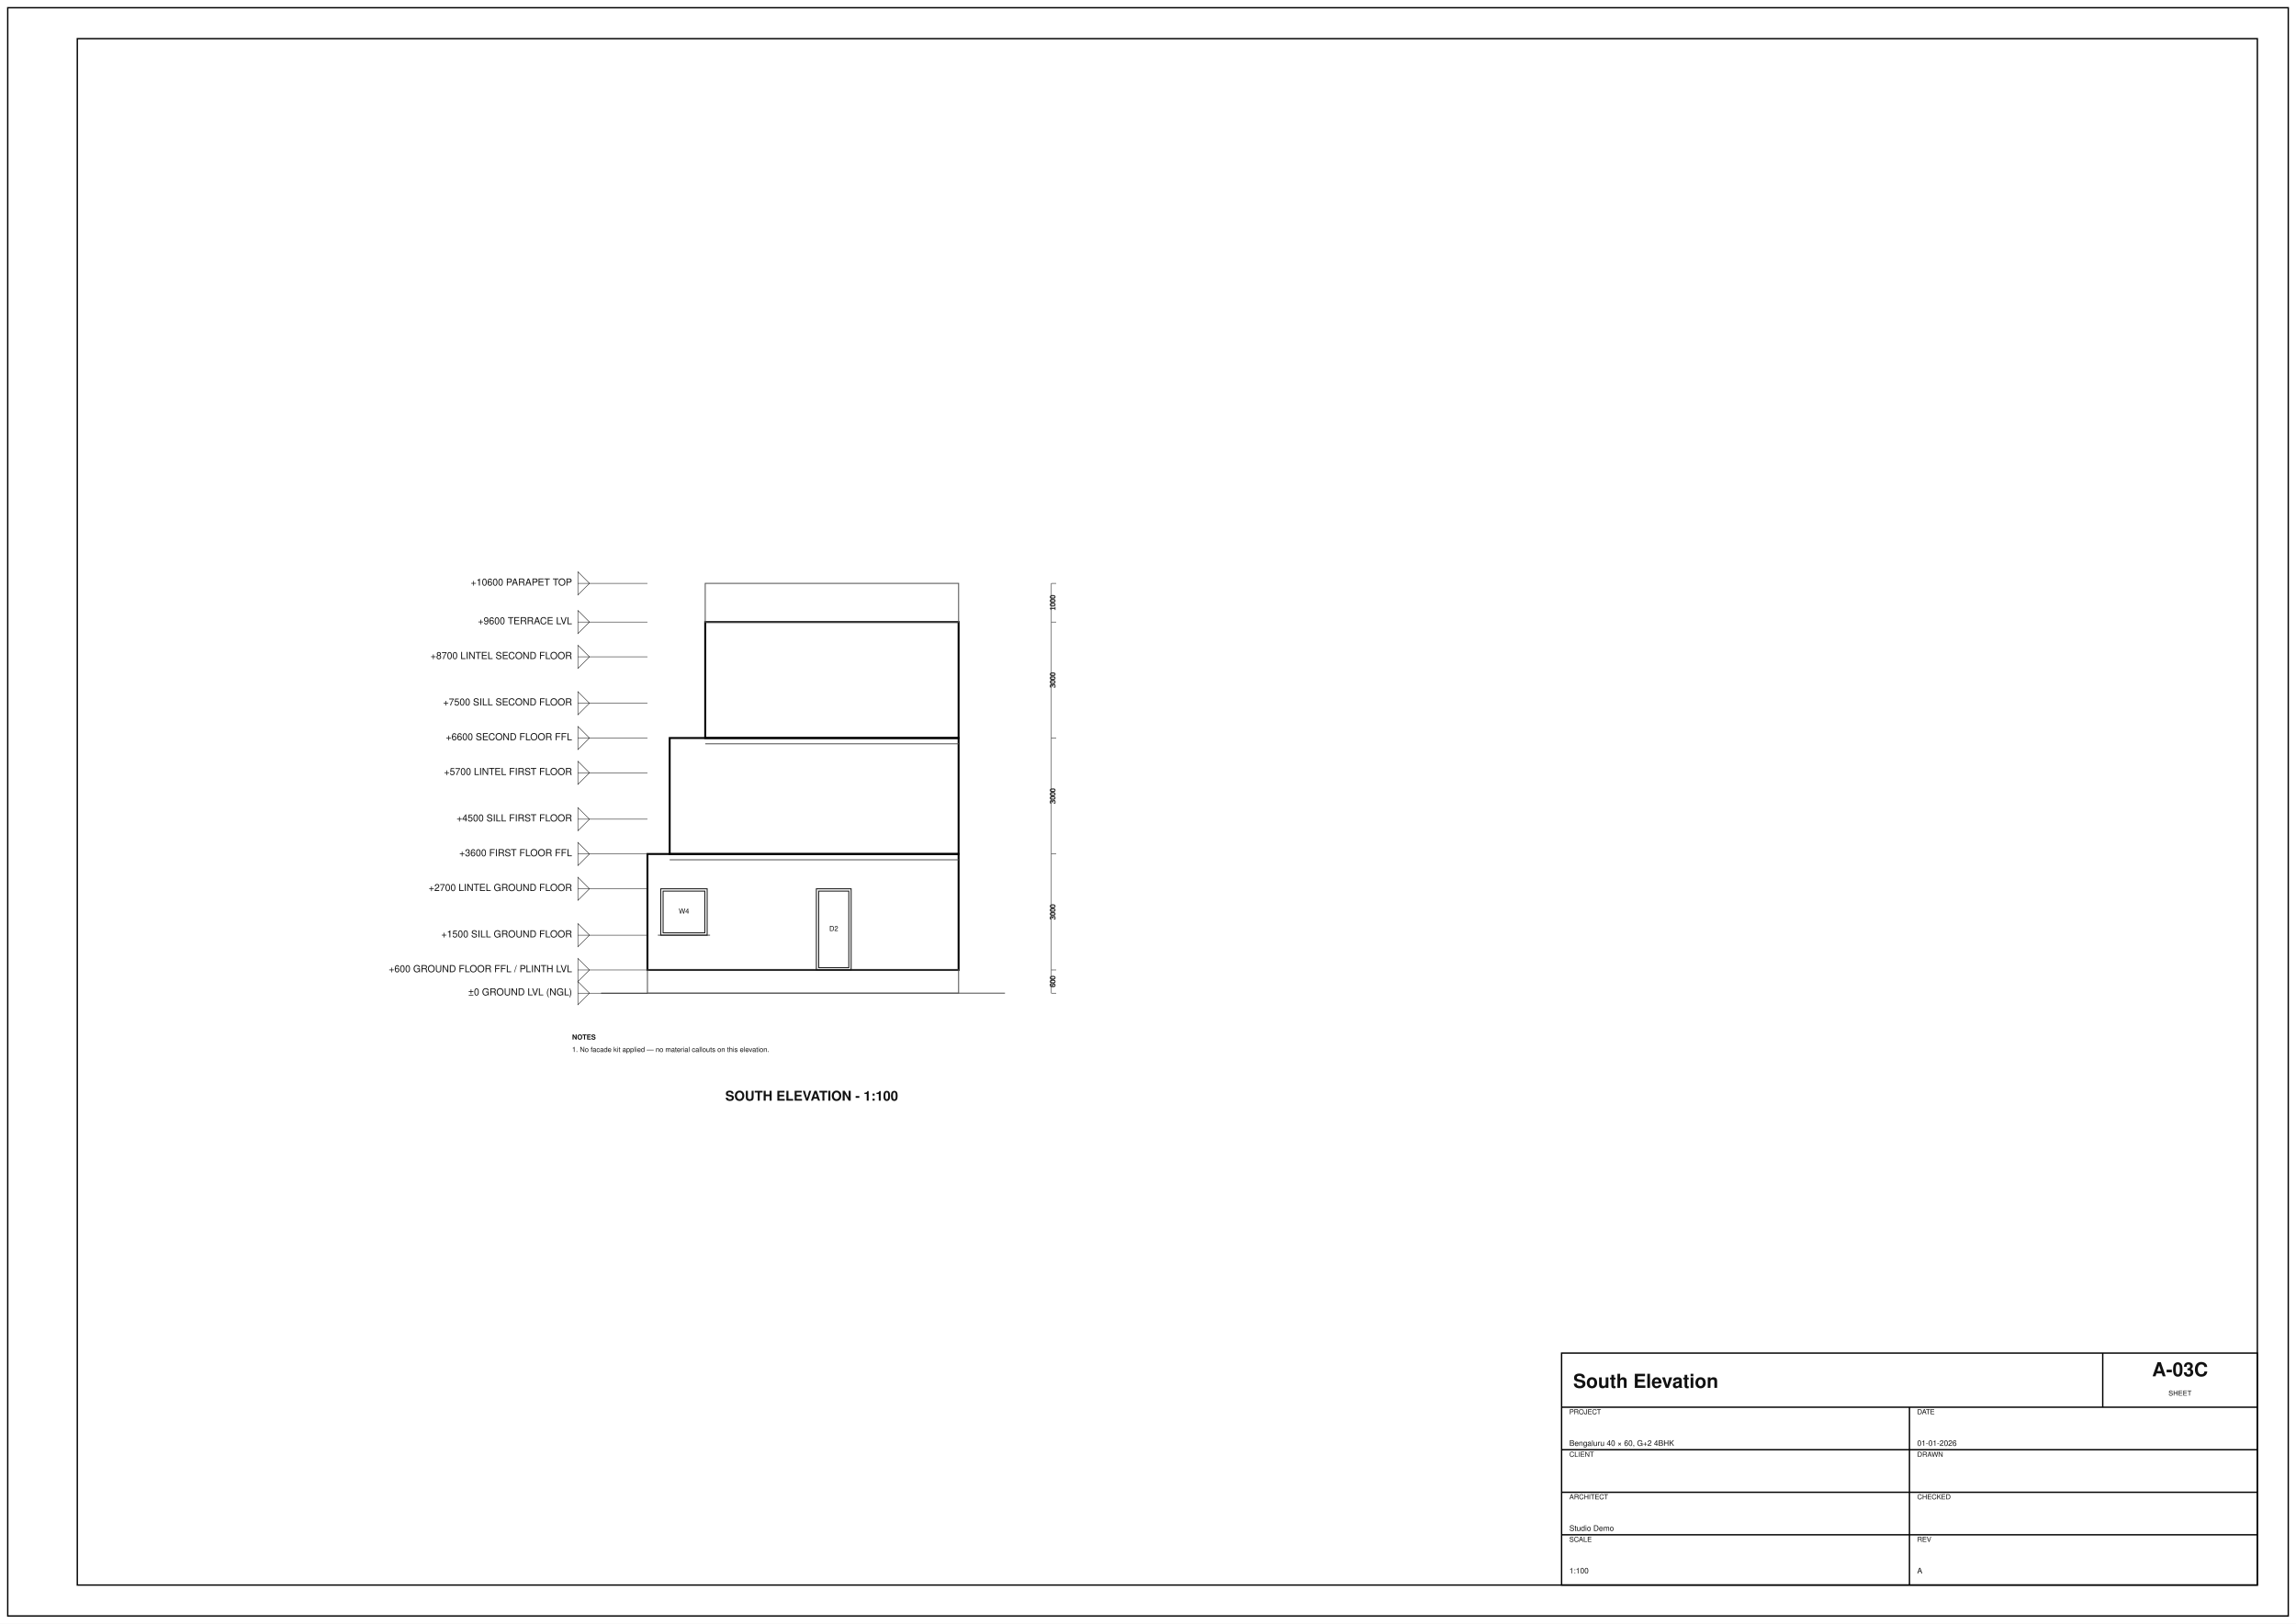
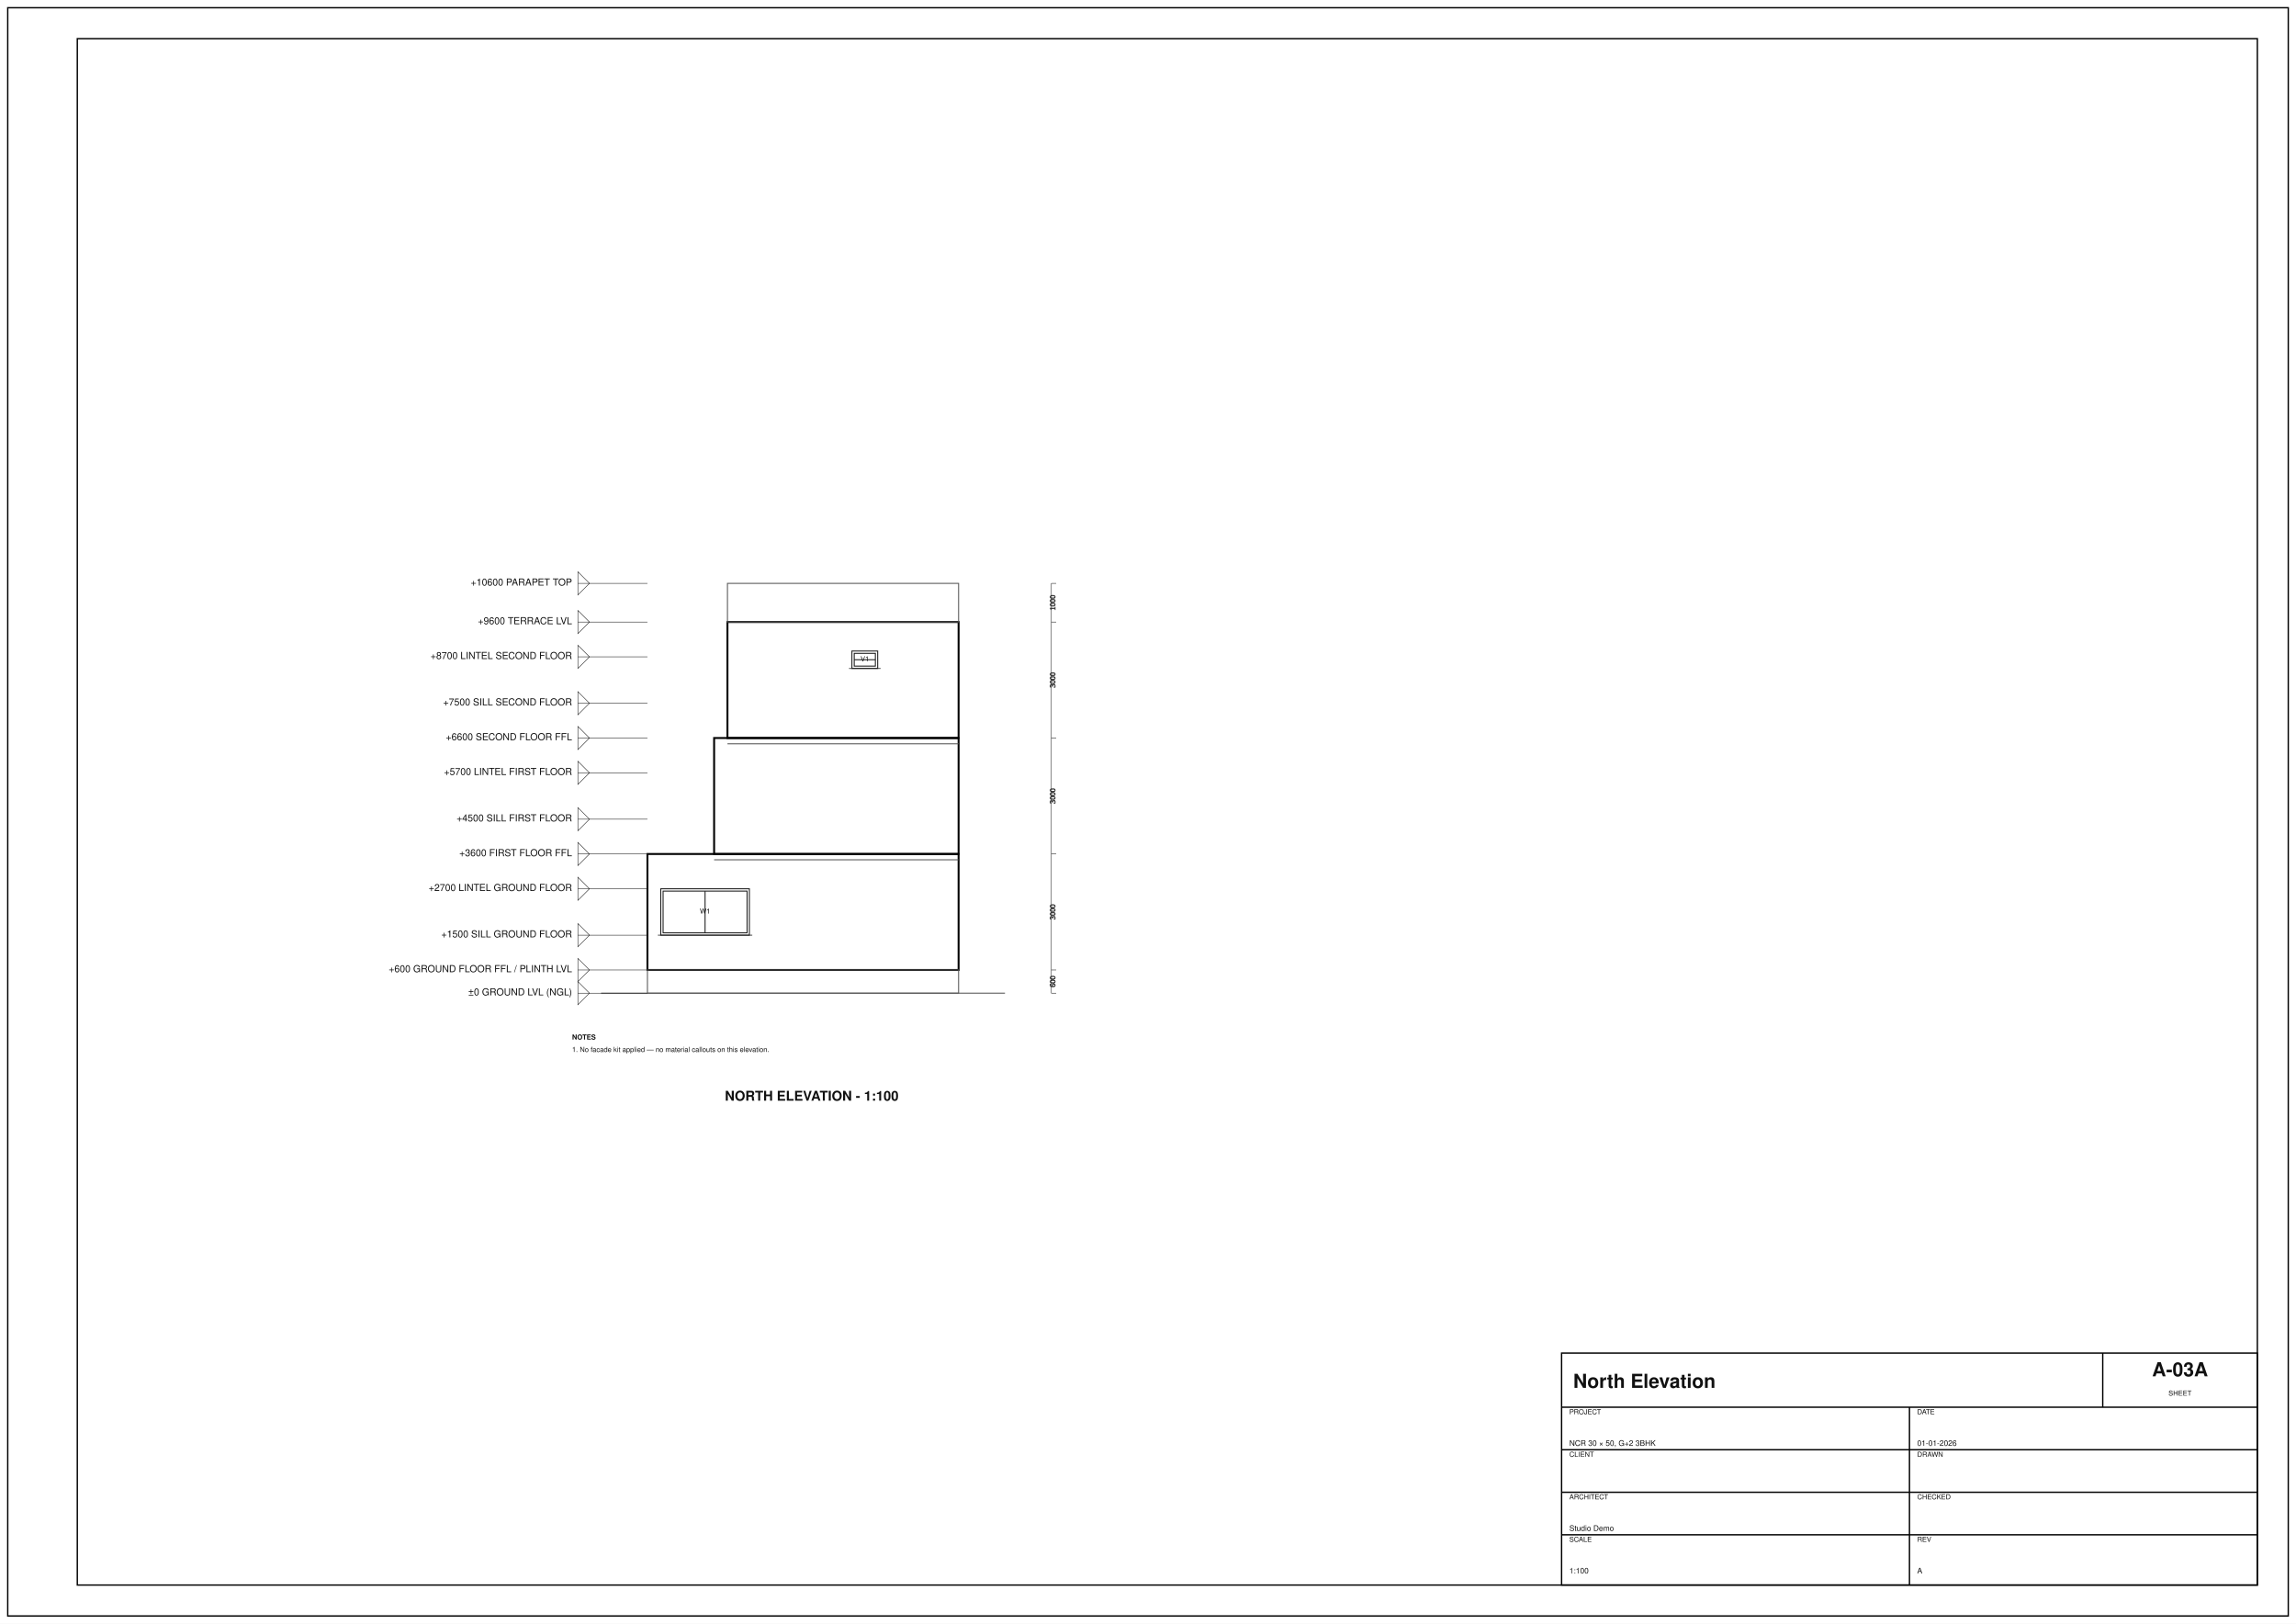
<svg xmlns="http://www.w3.org/2000/svg" width="594mm" height="420mm" viewBox="0 0 594 420" version="1.1">
  <rect x="0" y="0" width="594" height="420" fill="#ffffff" stroke="none" />
  <g id="g-frame">
    <g class="layer" data-layer="A-TEXT" stroke="#111111" stroke-width="0.180" fill="none" stroke-linecap="butt" stroke-linejoin="miter">
      <g font-family="Helvetica, Arial, sans-serif" fill="#111111" stroke="none">
-         <text x="407.000" y="359.000" font-size="5.000" text-anchor="start" dominant-baseline="alphabetic" font-weight="600">South Elevation</text>
-         <text x="564.000" y="356.000" font-size="5.000" text-anchor="middle" dominant-baseline="alphabetic" font-weight="600">A-03C</text>
+         <text x="407.000" y="359.000" font-size="5.000" text-anchor="start" dominant-baseline="alphabetic" font-weight="600">North Elevation</text>
+         <text x="564.000" y="356.000" font-size="5.000" text-anchor="middle" dominant-baseline="alphabetic" font-weight="600">A-03A</text>
        <text x="564.000" y="361.000" font-size="1.800" text-anchor="middle" dominant-baseline="alphabetic">SHEET</text>
        <text x="406.000" y="365.000" font-size="1.800" text-anchor="start" dominant-baseline="hanging">PROJECT</text>
-         <text x="406.000" y="374.000" font-size="2.000" text-anchor="start" dominant-baseline="alphabetic">Bengaluru 40 × 60, G+2 4BHK</text>
+         <text x="406.000" y="374.000" font-size="2.000" text-anchor="start" dominant-baseline="alphabetic">NCR 30 × 50, G+2 3BHK</text>
        <text x="406.000" y="376.000" font-size="1.800" text-anchor="start" dominant-baseline="hanging">CLIENT</text>
        <text x="406.000" y="385.000" font-size="2.000" text-anchor="start" dominant-baseline="alphabetic" />
        <text x="406.000" y="387.000" font-size="1.800" text-anchor="start" dominant-baseline="hanging">ARCHITECT</text>
        <text x="406.000" y="396.000" font-size="2.000" text-anchor="start" dominant-baseline="alphabetic">Studio Demo</text>
        <text x="406.000" y="398.000" font-size="1.800" text-anchor="start" dominant-baseline="hanging">SCALE</text>
        <text x="406.000" y="407.000" font-size="2.000" text-anchor="start" dominant-baseline="alphabetic">1:100</text>
        <text x="496.000" y="365.000" font-size="1.800" text-anchor="start" dominant-baseline="hanging">DATE</text>
        <text x="496.000" y="374.000" font-size="2.000" text-anchor="start" dominant-baseline="alphabetic">01-01-2026</text>
        <text x="496.000" y="376.000" font-size="1.800" text-anchor="start" dominant-baseline="hanging">DRAWN</text>
        <text x="496.000" y="385.000" font-size="2.000" text-anchor="start" dominant-baseline="alphabetic" />
        <text x="496.000" y="387.000" font-size="1.800" text-anchor="start" dominant-baseline="hanging">CHECKED</text>
        <text x="496.000" y="396.000" font-size="2.000" text-anchor="start" dominant-baseline="alphabetic" />
        <text x="496.000" y="398.000" font-size="1.800" text-anchor="start" dominant-baseline="hanging">REV</text>
        <text x="496.000" y="407.000" font-size="2.000" text-anchor="start" dominant-baseline="alphabetic">A</text>
      </g>
    </g>
    <g class="layer" data-layer="A-TITL" stroke="#000000" stroke-width="0.350" fill="none" stroke-linecap="butt" stroke-linejoin="miter">
      <polygon points="2.000,2.000 592.000,2.000 592.000,418.000 2.000,418.000" fill="none" />
      <polygon points="20.000,10.000 584.000,10.000 584.000,410.000 20.000,410.000" fill="none" />
      <polygon points="404.000,350.000 584.000,350.000 584.000,410.000 404.000,410.000" fill="none" />
      <line x1="404.000" y1="364.000" x2="584.000" y2="364.000" />
      <line x1="544.000" y1="350.000" x2="544.000" y2="364.000" />
      <line x1="494.000" y1="364.000" x2="494.000" y2="410.000" />
      <line x1="404.000" y1="375.000" x2="494.000" y2="375.000" />
      <line x1="404.000" y1="386.000" x2="494.000" y2="386.000" />
      <line x1="404.000" y1="397.000" x2="494.000" y2="397.000" />
      <line x1="494.000" y1="375.000" x2="584.000" y2="375.000" />
      <line x1="494.000" y1="386.000" x2="584.000" y2="386.000" />
      <line x1="494.000" y1="397.000" x2="584.000" y2="397.000" />
    </g>
  </g>
-   <g id="g-elev-S">
+   <g id="g-elev-N">
    <g class="layer" data-layer="A-WALL" stroke="#000000" stroke-width="0.500" fill="none" stroke-linecap="butt" stroke-linejoin="miter">
      <polygon points="167.500,250.900 248.000,250.900 248.000,220.900 167.500,220.900" fill="none" />
-       <polygon points="173.250,220.900 248.000,220.900 248.000,190.900 173.250,190.900" fill="none" />
-       <polygon points="182.450,190.900 248.000,190.900 248.000,160.900 182.450,160.900" fill="none" />
+       <polygon points="184.750,220.900 248.000,220.900 248.000,190.900 184.750,190.900" fill="none" />
+       <polygon points="188.200,190.900 248.000,190.900 248.000,160.900 188.200,160.900" fill="none" />
    </g>
    <g class="layer" data-layer="A-WALL-PART" stroke="#555555" stroke-width="0.250" fill="none" stroke-linecap="butt" stroke-linejoin="miter">
-       <line x1="173.250" y1="222.400" x2="248.000" y2="222.400" />
-       <line x1="182.450" y1="192.400" x2="248.000" y2="192.400" />
+       <line x1="184.750" y1="222.400" x2="248.000" y2="222.400" />
+       <line x1="188.200" y1="192.400" x2="248.000" y2="192.400" />
      <polygon points="167.500,256.900 248.000,256.900 248.000,250.900 167.500,250.900" fill="none" />
      <line x1="155.500" y1="256.900" x2="260.000" y2="256.900" />
-       <line x1="170.200" y1="241.900" x2="183.700" y2="241.900" />
-       <polygon points="182.450,160.900 248.000,160.900 248.000,150.900 182.450,150.900" fill="none" />
-     </g>
-     <g class="layer" data-layer="A-DOOR" stroke="#1a1a1a" stroke-width="0.250" fill="none" stroke-linecap="butt" stroke-linejoin="miter">
-       <polygon points="211.200,250.900 220.200,250.900 220.200,229.900 211.200,229.900" fill="none" />
-       <polygon points="211.800,250.300 219.600,250.300 219.600,230.500 211.800,230.500" fill="none" />
+       <line x1="170.200" y1="241.900" x2="194.620" y2="241.900" />
+       <line x1="219.650" y1="172.900" x2="227.820" y2="172.900" />
+       <polygon points="188.200,160.900 248.000,160.900 248.000,150.900 188.200,150.900" fill="none" />
    </g>
    <g class="layer" data-layer="A-WIND" stroke="#1a1a1a" stroke-width="0.250" fill="none" stroke-linecap="butt" stroke-linejoin="miter">
-       <polygon points="170.950,241.900 182.950,241.900 182.950,229.900 170.950,229.900" fill="none" />
-       <polygon points="171.550,241.300 182.350,241.300 182.350,230.500 171.550,230.500" fill="none" />
+       <polygon points="170.950,241.900 193.870,241.900 193.870,229.900 170.950,229.900" fill="none" />
+       <polygon points="171.550,241.300 193.270,241.300 193.270,230.500 171.550,230.500" fill="none" />
+       <line x1="182.410" y1="241.300" x2="182.410" y2="230.500" />
+       <polygon points="220.400,172.900 227.070,172.900 227.070,168.400 220.400,168.400" fill="none" />
+       <polygon points="221.000,172.300 226.470,172.300 226.470,169.000 221.000,169.000" fill="none" />
+       <line x1="221.000" y1="170.650" x2="226.470" y2="170.650" />
    </g>
    <g class="layer" data-layer="A-DIM" stroke="#1a1a1a" stroke-width="0.130" fill="none" stroke-linecap="butt" stroke-linejoin="miter">
      <line x1="149.500" y1="256.900" x2="167.500" y2="256.900" />
      <polygon points="152.500,256.900 149.500,253.900 149.500,259.900" fill="none" />
      <line x1="149.500" y1="250.900" x2="167.500" y2="250.900" />
      <polygon points="152.500,250.900 149.500,247.900 149.500,253.900" fill="none" />
      <line x1="149.500" y1="241.900" x2="167.500" y2="241.900" />
      <polygon points="152.500,241.900 149.500,238.900 149.500,244.900" fill="none" />
      <line x1="149.500" y1="229.900" x2="167.500" y2="229.900" />
      <polygon points="152.500,229.900 149.500,226.900 149.500,232.900" fill="none" />
      <line x1="149.500" y1="220.900" x2="167.500" y2="220.900" />
      <polygon points="152.500,220.900 149.500,217.900 149.500,223.900" fill="none" />
      <line x1="149.500" y1="211.900" x2="167.500" y2="211.900" />
      <polygon points="152.500,211.900 149.500,208.900 149.500,214.900" fill="none" />
      <line x1="149.500" y1="199.900" x2="167.500" y2="199.900" />
      <polygon points="152.500,199.900 149.500,196.900 149.500,202.900" fill="none" />
      <line x1="149.500" y1="190.900" x2="167.500" y2="190.900" />
      <polygon points="152.500,190.900 149.500,187.900 149.500,193.900" fill="none" />
      <line x1="149.500" y1="181.900" x2="167.500" y2="181.900" />
      <polygon points="152.500,181.900 149.500,178.900 149.500,184.900" fill="none" />
      <line x1="149.500" y1="169.900" x2="167.500" y2="169.900" />
      <polygon points="152.500,169.900 149.500,166.900 149.500,172.900" fill="none" />
      <line x1="149.500" y1="160.900" x2="167.500" y2="160.900" />
      <polygon points="152.500,160.900 149.500,157.900 149.500,163.900" fill="none" />
      <line x1="149.500" y1="150.900" x2="167.500" y2="150.900" />
      <polygon points="152.500,150.900 149.500,147.900 149.500,153.900" fill="none" />
      <line x1="272.000" y1="256.900" x2="272.000" y2="150.900" />
      <line x1="272.000" y1="256.900" x2="273.250" y2="256.900" />
      <line x1="272.000" y1="250.900" x2="273.250" y2="250.900" />
      <line x1="272.000" y1="220.900" x2="273.250" y2="220.900" />
      <line x1="272.000" y1="190.900" x2="273.250" y2="190.900" />
      <line x1="272.000" y1="160.900" x2="273.250" y2="160.900" />
      <line x1="272.000" y1="150.900" x2="273.250" y2="150.900" />
      <text x="273.000" y="253.900" font-size="2.000" text-anchor="middle" dominant-baseline="alphabetic" transform="rotate(-90 273.000 253.900)">600</text>
      <text x="273.000" y="235.900" font-size="2.000" text-anchor="middle" dominant-baseline="alphabetic" transform="rotate(-90 273.000 235.900)">3000</text>
      <text x="273.000" y="205.900" font-size="2.000" text-anchor="middle" dominant-baseline="alphabetic" transform="rotate(-90 273.000 205.900)">3000</text>
      <text x="273.000" y="175.900" font-size="2.000" text-anchor="middle" dominant-baseline="alphabetic" transform="rotate(-90 273.000 175.900)">3000</text>
      <text x="273.000" y="155.900" font-size="2.000" text-anchor="middle" dominant-baseline="alphabetic" transform="rotate(-90 273.000 155.900)">1000</text>
    </g>
    <g class="layer" data-layer="A-TEXT" stroke="#111111" stroke-width="0.180" fill="none" stroke-linecap="butt" stroke-linejoin="miter">
      <g font-family="Helvetica, Arial, sans-serif" fill="#111111" stroke="none">
        <text x="148.000" y="256.900" font-size="2.500" text-anchor="end" dominant-baseline="central">±0 GROUND LVL (NGL)</text>
        <text x="148.000" y="250.900" font-size="2.500" text-anchor="end" dominant-baseline="central">+600 GROUND FLOOR FFL / PLINTH LVL</text>
        <text x="148.000" y="241.900" font-size="2.500" text-anchor="end" dominant-baseline="central">+1500 SILL GROUND FLOOR</text>
        <text x="148.000" y="229.900" font-size="2.500" text-anchor="end" dominant-baseline="central">+2700 LINTEL GROUND FLOOR</text>
        <text x="148.000" y="220.900" font-size="2.500" text-anchor="end" dominant-baseline="central">+3600 FIRST FLOOR FFL</text>
        <text x="148.000" y="211.900" font-size="2.500" text-anchor="end" dominant-baseline="central">+4500 SILL FIRST FLOOR</text>
        <text x="148.000" y="199.900" font-size="2.500" text-anchor="end" dominant-baseline="central">+5700 LINTEL FIRST FLOOR</text>
        <text x="148.000" y="190.900" font-size="2.500" text-anchor="end" dominant-baseline="central">+6600 SECOND FLOOR FFL</text>
        <text x="148.000" y="181.900" font-size="2.500" text-anchor="end" dominant-baseline="central">+7500 SILL SECOND FLOOR</text>
        <text x="148.000" y="169.900" font-size="2.500" text-anchor="end" dominant-baseline="central">+8700 LINTEL SECOND FLOOR</text>
        <text x="148.000" y="160.900" font-size="2.500" text-anchor="end" dominant-baseline="central">+9600 TERRACE LVL</text>
        <text x="148.000" y="150.900" font-size="2.500" text-anchor="end" dominant-baseline="central">+10600 PARAPET TOP</text>
-         <text x="215.700" y="240.400" font-size="1.800" text-anchor="middle" dominant-baseline="central">D2</text>
-         <text x="176.950" y="235.900" font-size="1.800" text-anchor="middle" dominant-baseline="central">W4</text>
+         <text x="182.410" y="235.900" font-size="1.800" text-anchor="middle" dominant-baseline="central">W1</text>
+         <text x="223.730" y="170.650" font-size="1.800" text-anchor="middle" dominant-baseline="central">V1</text>
        <text x="148.000" y="268.900" font-size="1.800" text-anchor="start" dominant-baseline="alphabetic" font-weight="600">NOTES</text>
        <text x="148.000" y="272.100" font-size="1.800" text-anchor="start" dominant-baseline="alphabetic">1. No facade kit applied — no material callouts on this elevation.</text>
      </g>
    </g>
  </g>
-   <g id="g-elev-S-label">
+   <g id="g-elev-N-label">
    <g class="layer" data-layer="A-TEXT" stroke="#111111" stroke-width="0.180" fill="none" stroke-linecap="butt" stroke-linejoin="miter">
      <g font-family="Helvetica, Arial, sans-serif" fill="#111111" stroke="none">
-         <text x="210.000" y="283.100" font-size="3.500" text-anchor="middle" dominant-baseline="hanging" font-weight="600">SOUTH ELEVATION - 1:100</text>
+         <text x="210.000" y="283.100" font-size="3.500" text-anchor="middle" dominant-baseline="hanging" font-weight="600">NORTH ELEVATION - 1:100</text>
      </g>
    </g>
  </g>
</svg>
